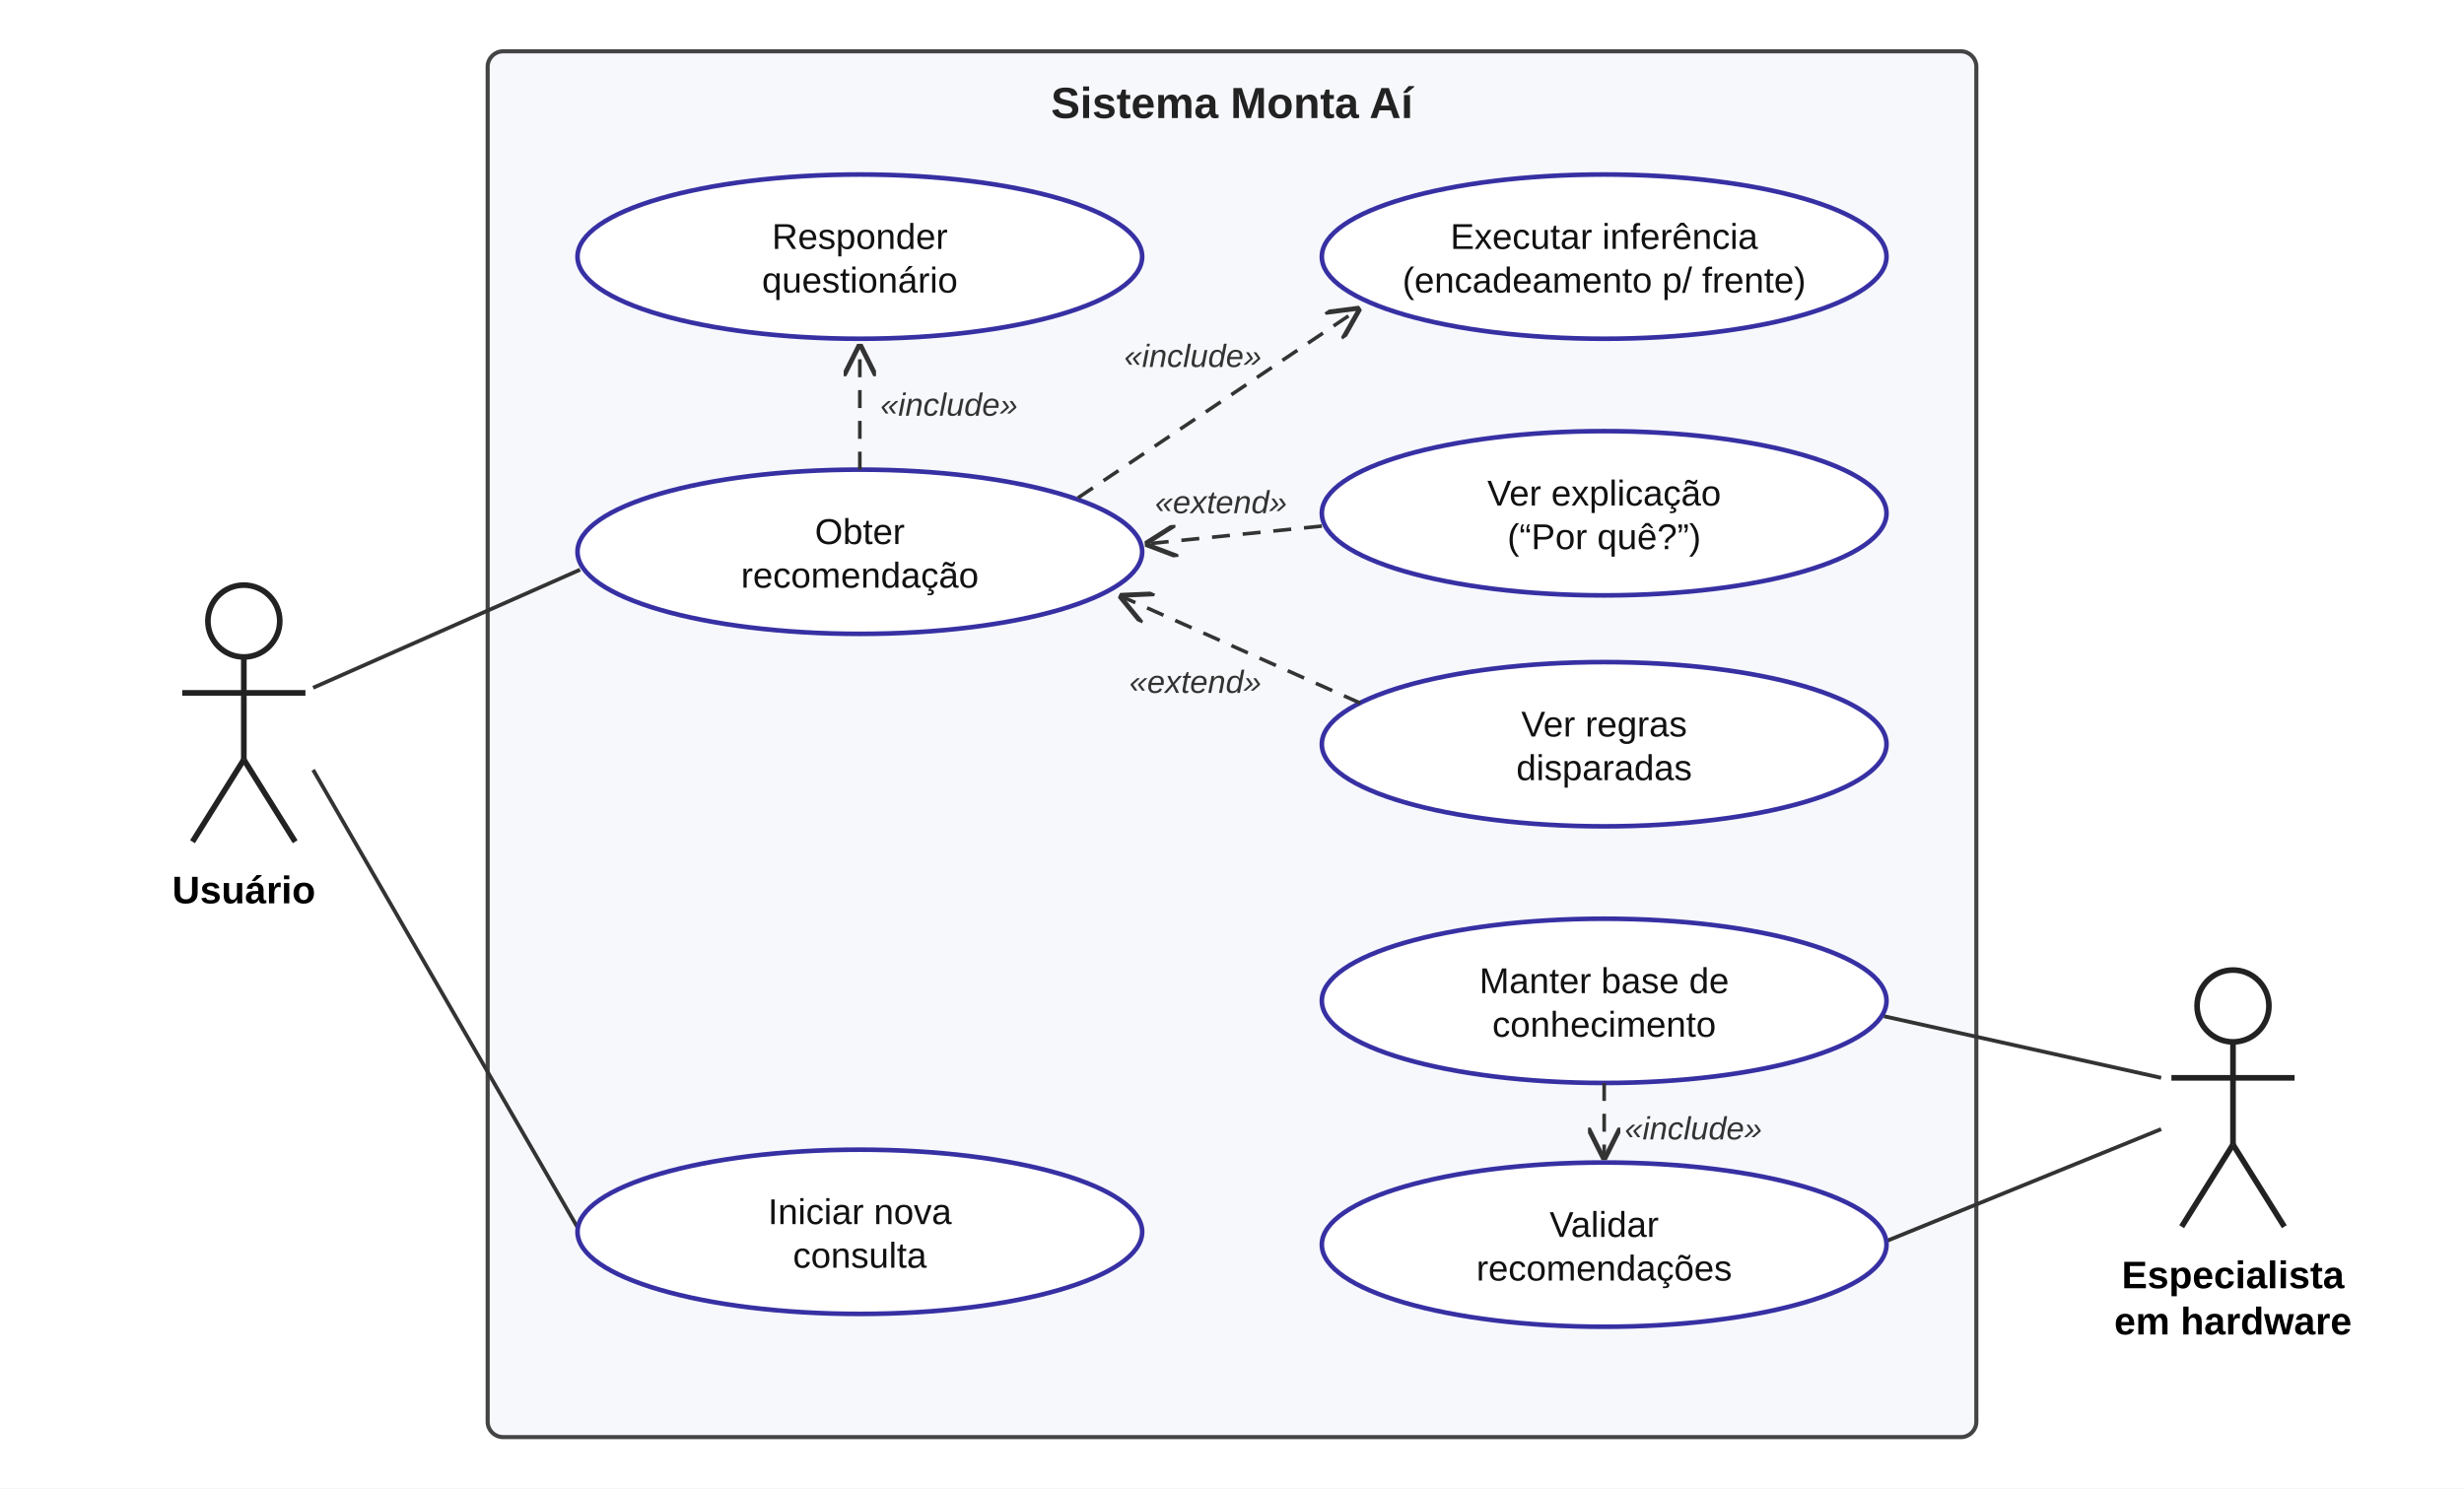
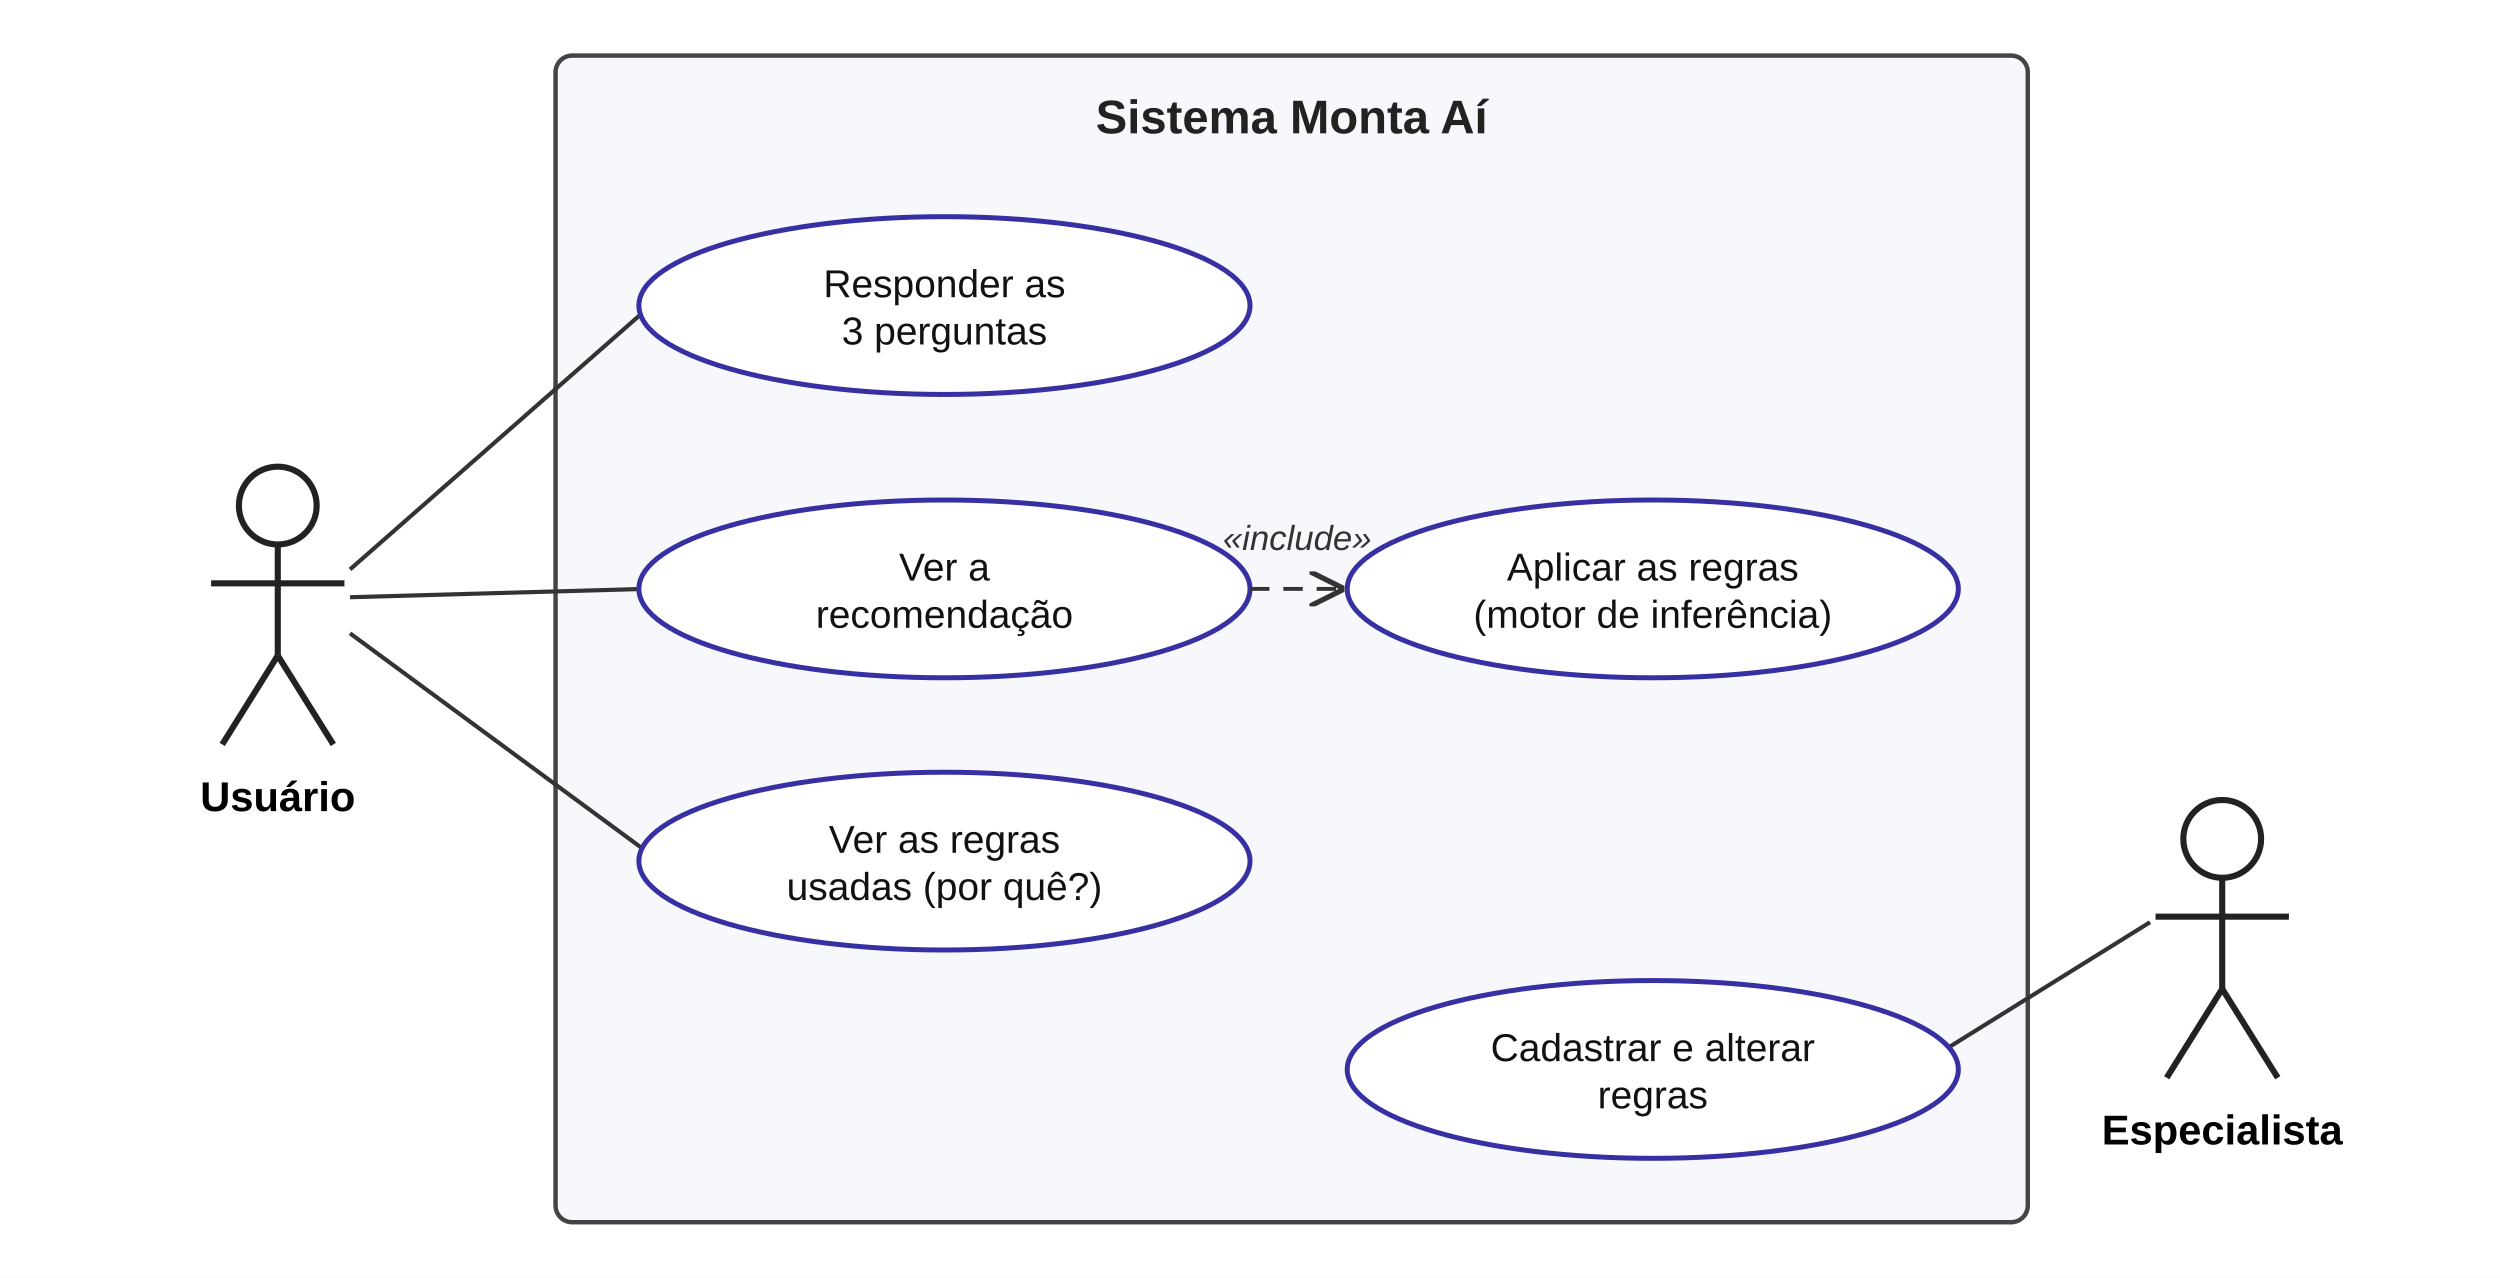
- <svg xmlns="http://www.w3.org/2000/svg" viewBox="0 0 960 580" width="960" height="580" font-family="Arial, Helvetica, sans-serif">
+ <svg xmlns="http://www.w3.org/2000/svg" viewBox="0 0 900 460" width="900" height="460" font-family="Arial, Helvetica, sans-serif">
  <defs>
    <marker id="seta" viewBox="0 0 10 10" refX="10" refY="5" markerWidth="9" markerHeight="9" orient="auto-start-reverse">
      <path d="M0,0 L10,5 L0,10" fill="none" stroke="#333" stroke-width="1.5" />
    </marker>
    <g id="ator" stroke="#222" stroke-width="2.2" fill="none">
      <circle cx="0" cy="-48" r="14" fill="#fff" />
      <line x1="0" y1="-34" x2="0" y2="6" />
      <line x1="-24" y1="-20" x2="24" y2="-20" />
      <line x1="0" y1="6" x2="-20" y2="38" />
      <line x1="0" y1="6" x2="20" y2="38" />
    </g>
  </defs>
-   <rect width="960" height="580" fill="#fff" />
-   <rect x="190" y="20" width="580" height="540" rx="6" fill="#F7F8FC" stroke="#444" stroke-width="1.6" />
-   <text x="480" y="46" text-anchor="middle" font-size="17" font-weight="bold" fill="#222">Sistema Monta Aí</text>
-   <use href="#ator" x="95" y="290" />
-   <text x="95" y="352" text-anchor="middle" font-size="15" font-weight="bold">Usuário</text>
-   <use href="#ator" x="870" y="440" />
-   <text x="870" y="502" text-anchor="middle" font-size="15" font-weight="bold">Especialista</text>
-   <text x="870" y="520" text-anchor="middle" font-size="15" font-weight="bold">em hardware</text>
+   <rect width="900" height="460" fill="#fff" />
+   <rect x="200" y="20" width="530" height="420" rx="6" fill="#F7F8FC" stroke="#444" stroke-width="1.6" />
+   <text x="465" y="48" text-anchor="middle" font-size="17" font-weight="bold" fill="#222">Sistema Monta Aí</text>
+   <use href="#ator" x="100" y="230" />
+   <text x="100" y="292" text-anchor="middle" font-size="15" font-weight="bold">Usuário</text>
+   <use href="#ator" x="800" y="350" />
+   <text x="800" y="412" text-anchor="middle" font-size="15" font-weight="bold">Especialista</text>
  <g stroke="#333" stroke-width="1.5">
-     <line x1="122" y1="268" x2="226" y2="222" />
-     <line x1="122" y1="300" x2="226" y2="480" />
-     <line x1="842" y1="420" x2="734" y2="396" />
-     <line x1="842" y1="440" x2="734" y2="484" />
+     <line x1="126" y1="205" x2="232" y2="112" />
+     <line x1="126" y1="215" x2="232" y2="212" />
+     <line x1="126" y1="228" x2="232" y2="306" />
+     <line x1="774" y1="332" x2="700" y2="378" />
  </g>
  <g fill="#fff" stroke="#3730A3" stroke-width="1.8">
-     <ellipse cx="335" cy="100" rx="110" ry="32" />
-     <ellipse cx="335" cy="215" rx="110" ry="32" />
-     <ellipse cx="335" cy="480" rx="110" ry="32" />
-     <ellipse cx="625" cy="100" rx="110" ry="32" />
-     <ellipse cx="625" cy="200" rx="110" ry="32" />
-     <ellipse cx="625" cy="290" rx="110" ry="32" />
-     <ellipse cx="625" cy="390" rx="110" ry="32" />
-     <ellipse cx="625" cy="485" rx="110" ry="32" />
+     <ellipse cx="340" cy="110" rx="110" ry="32" />
+     <ellipse cx="340" cy="212" rx="110" ry="32" />
+     <ellipse cx="340" cy="310" rx="110" ry="32" />
+     <ellipse cx="595" cy="212" rx="110" ry="32" />
+     <ellipse cx="595" cy="385" rx="110" ry="32" />
  </g>
  <g font-size="14" text-anchor="middle" fill="#111">
-     <text x="335" y="97">Responder</text>
-     <text x="335" y="114">questionário</text>
-     <text x="335" y="212">Obter</text>
-     <text x="335" y="229">recomendação</text>
-     <text x="335" y="477">Iniciar nova</text>
-     <text x="335" y="494">consulta</text>
-     <text x="625" y="97">Executar inferência</text>
-     <text x="625" y="114">(encadeamento p/ frente)</text>
-     <text x="625" y="197">Ver explicação</text>
-     <text x="625" y="214">(“Por quê?”)</text>
-     <text x="625" y="287">Ver regras</text>
-     <text x="625" y="304">disparadas</text>
-     <text x="625" y="387">Manter base de</text>
-     <text x="625" y="404">conhecimento</text>
-     <text x="625" y="482">Validar</text>
-     <text x="625" y="499">recomendações</text>
+     <text x="340" y="107">Responder as</text>
+     <text x="340" y="124">3 perguntas</text>
+     <text x="340" y="209">Ver a</text>
+     <text x="340" y="226">recomendação</text>
+     <text x="340" y="307">Ver as regras</text>
+     <text x="340" y="324">usadas (por quê?)</text>
+     <text x="595" y="209">Aplicar as regras</text>
+     <text x="595" y="226">(motor de inferência)</text>
+     <text x="595" y="382">Cadastrar e alterar</text>
+     <text x="595" y="399">regras</text>
  </g>
  <g stroke="#333" stroke-width="1.4" stroke-dasharray="7 5" fill="none" marker-end="url(#seta)">
-     <line x1="335" y1="183" x2="335" y2="134" />
-     <line x1="420" y1="194" x2="530" y2="120" />
-     <line x1="515" y1="205" x2="446" y2="212" />
-     <line x1="530" y1="274" x2="436" y2="232" />
-     <line x1="625" y1="422" x2="625" y2="452" />
+     <line x1="450" y1="212" x2="484" y2="212" />
  </g>
-   <g font-size="12.5" fill="#333" font-style="italic">
-     <text x="343" y="162">«include»</text>
-     <text x="438" y="143">«include»</text>
-     <text x="450" y="200">«extend»</text>
-     <text x="440" y="270">«extend»</text>
-     <text x="633" y="444">«include»</text>
-   </g>
+   <text x="467" y="198" font-size="12.5" fill="#333" font-style="italic" text-anchor="middle">«include»</text>
</svg>
